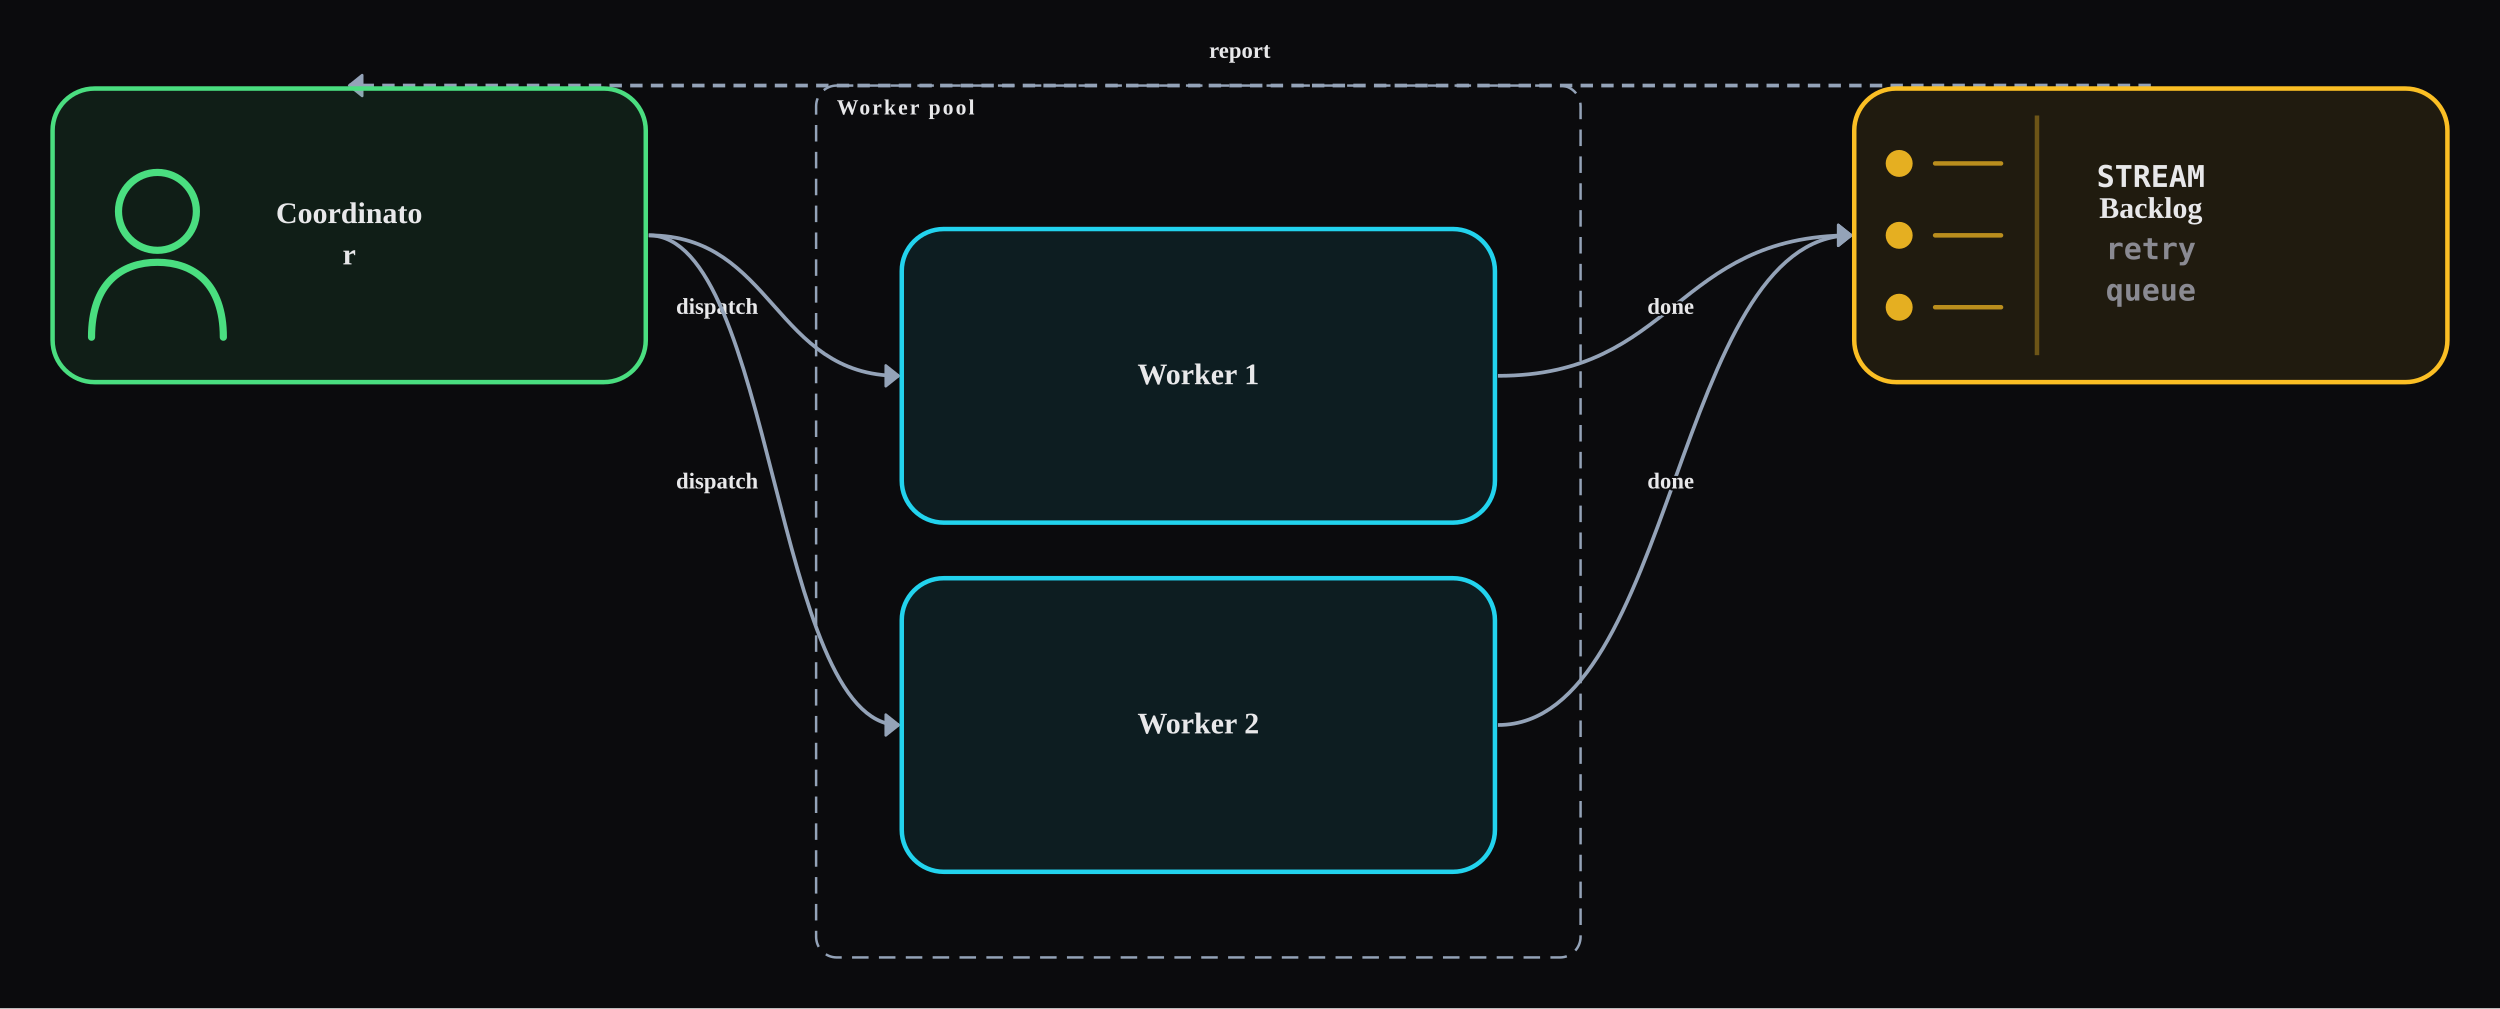
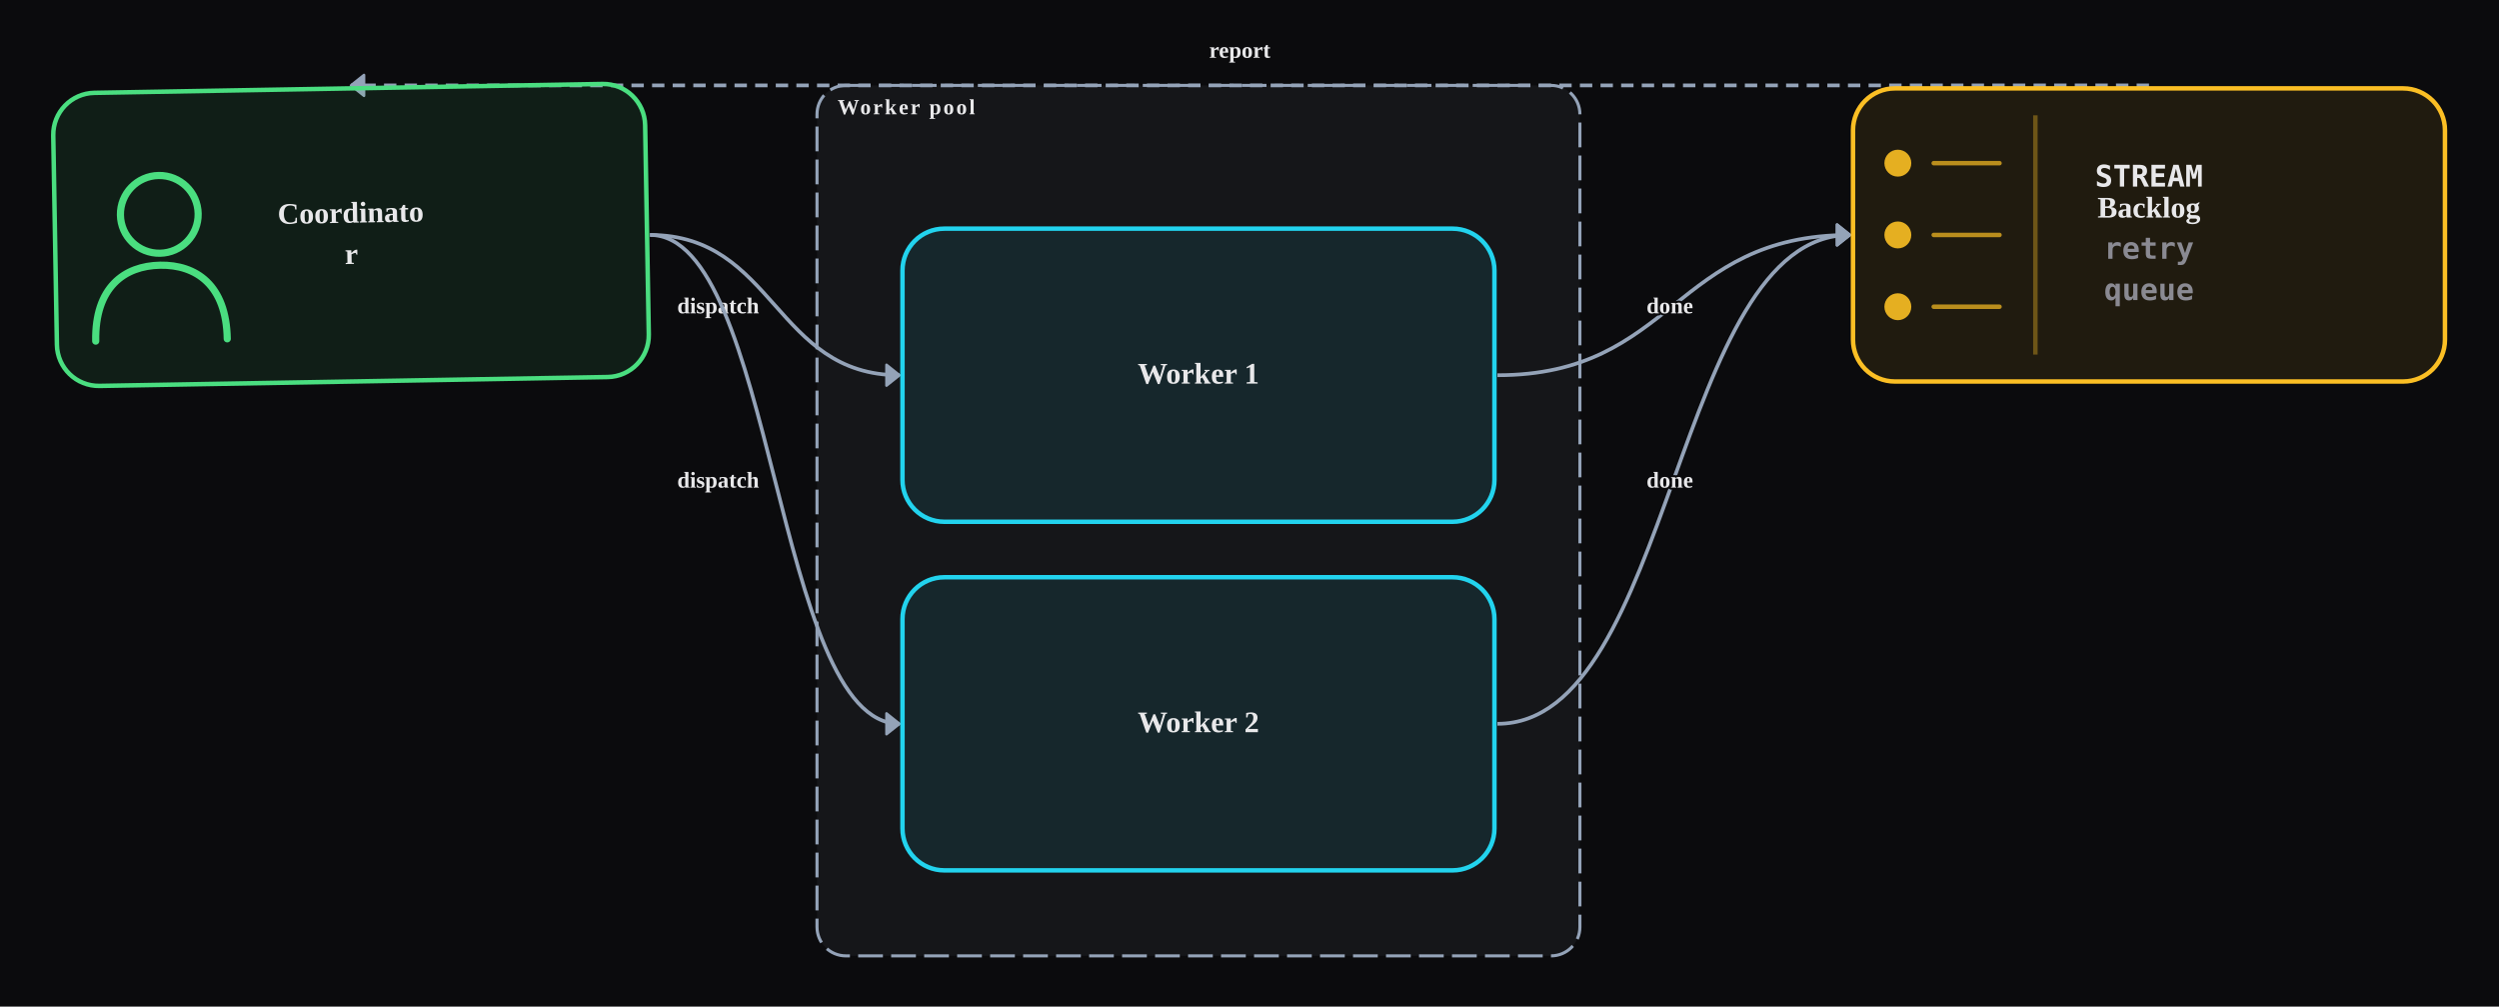
- <svg xmlns="http://www.w3.org/2000/svg" width="1210" height="488" viewBox="0 0 1210 488" data-theme="dark">
-   <rect width="1210" height="488" fill="#0b0b0d" />
+ <svg xmlns="http://www.w3.org/2000/svg" width="1212" height="488" viewBox="0 0 1212 488" data-theme="dark">
+   <rect width="1212" height="488" fill="#0b0b0d" />
  <style>
  :root, svg {
    --bg:#0b0b0d;
    --surface:#131316;
    --elevated:#1a1b1f;
    --border:#26272c;
    --border-strong:#33343a;
    --fg:#e8e8ea;
    --dim:#8a8a92;
    --dim2:#63636b;
    --acc:#f54e00;
    --acc-soft:rgba(245, 78, 0, 0.14);
    --sel:#3b82f6;
    --sel-soft:rgba(59, 130, 246, 0.14);
    --green:#4ade80;
    --red:#f87171;
    --danger:#ef4444;
    --card:#1a1b1f;
    --c-accent:#f54e00;
    --c-green:#4ade80;
    --c-cyan:#22d3ee;
    --c-violet:#a78bfa;
    --c-amber:#fbbf24;
    --c-slate:#94a3b8;
    --c-red:#ff6b6b;
    --c-blue:#7aa2ff;
    --c-pink:#f783ac;
    --c-black:#000000;
    --c-white:#ffffff;
  }
</style>
  <defs>
    <marker id="ar-mk-ba568u" markerWidth="14" markerHeight="14" viewBox="-10 -10 20 20" markerUnits="strokeWidth" refX="0" refY="0" orient="auto-start-reverse">
      <polyline points="-5,-4 0,0 -5,4 -5,-4" fill="#94a3b8" stroke="#94a3b8" stroke-width="1" stroke-linecap="round" stroke-linejoin="round" />
    </marker>
  </defs>
-   <g data-ar-node="team" transform="translate(395,41.4025)">
-     <rect x="0" y="0" width="370" height="422" rx="10" fill="none" stroke="#94a3b8" stroke-width="1.2" stroke-dasharray="8 5" />
+   <g data-ar-node="team" transform="translate(396.2432,41.4025)">
+     <rect x="0" y="0" width="370" height="422" rx="14" fill="#151619" fill-opacity="1" stroke="#94a3b8" stroke-width="1.5" stroke-dasharray="12 4" />
    <text x="10" y="14" font-size="10.5" font-weight="550" fill="#e8e8ea" letter-spacing="1">Worker pool</text>
  </g>
-   <g transform="translate(24,41.4025)">
+   <g transform="translate(25.24322,41.4025)">
    <path d="M290,72.5 C350.5,72.5 350.5,140.5 411,140.5" fill="none" stroke="#94a3b8" stroke-width="1.8" marker-end="url(#ar-mk-ba568u)" />
    <text x="303.2" y="110.5" font-size="11" font-weight="600" fill="#e8e8ea" stroke="#0b0b0d" stroke-width="2" stroke-linejoin="round" paint-order="stroke">dispatch</text>
    <path d="M290,72.5 C350.5,72.5 350.5,309.5 411,309.5" fill="none" stroke="#94a3b8" stroke-width="1.8" marker-end="url(#ar-mk-ba568u)" />
    <text x="303.2" y="195" font-size="11" font-weight="600" fill="#e8e8ea" stroke="#0b0b0d" stroke-width="2" stroke-linejoin="round" paint-order="stroke">dispatch</text>
    <path d="M701,140.5 C786.5,140.5 786.5,72.5 872,72.5" fill="none" stroke="#94a3b8" stroke-width="1.8" marker-end="url(#ar-mk-ba568u)" />
    <text x="773.3" y="110.5" font-size="11" font-weight="600" fill="#e8e8ea" stroke="#0b0b0d" stroke-width="2" stroke-linejoin="round" paint-order="stroke">done</text>
    <path d="M701,309.5 C786.5,309.5 786.5,72.5 872,72.5" fill="none" stroke="#94a3b8" stroke-width="1.8" marker-end="url(#ar-mk-ba568u)" />
    <text x="773.3" y="195" font-size="11" font-weight="600" fill="#e8e8ea" stroke="#0b0b0d" stroke-width="2" stroke-linejoin="round" paint-order="stroke">done</text>
    <path d="M1017,0 C1017,0 145,0 145,0" fill="none" stroke="#94a3b8" stroke-width="1.8" stroke-dasharray="6 4" marker-end="url(#ar-mk-ba568u)" />
    <text x="561.2" y="-13.402" font-size="11" font-weight="600" fill="#e8e8ea" stroke="#0b0b0d" stroke-width="2" stroke-linejoin="round" paint-order="stroke">report</text>
  </g>
-   <g data-ar-node="coord" transform="translate(24,41.4025)">
+   <g data-ar-node="coord" transform="translate(25.24322,41.4025) rotate(-1 145 72.5)">
    <svg x="0" y="0" width="290" height="145" viewBox="0 0 200 100" preserveAspectRatio="none">
      <rect x="1" y="1" width="198" height="98" rx="14" fill="#4ade80" fill-opacity="0.09" stroke="#4ade80" stroke-width="1.5" stroke-linejoin="round" />
      <circle cx="36" cy="42" r="13" fill="none" stroke="#4ade80" stroke-width="2.4" />
      <path d="M14 84 C 14 66 24 59 36 59 C 48 59 58 66 58 84" fill="none" stroke="#4ade80" stroke-width="2.4" stroke-linecap="round" />
    </svg>
    <text x="145" y="66.56" font-size="14.5" font-weight="650" fill="#e8e8ea" text-anchor="middle">Coordinato</text>
    <text x="145" y="86.56" font-size="14.5" font-weight="650" fill="#e8e8ea" text-anchor="middle">r</text>
  </g>
-   <g data-ar-node="w3" transform="translate(896,41.4025)">
+   <g data-ar-node="w3" transform="translate(897.2432,41.4025)">
    <svg x="0" y="0" width="290" height="145" viewBox="0 0 200 100" preserveAspectRatio="none">
      <rect x="1" y="1" width="198" height="98" rx="14" fill="#fbbf24" fill-opacity="0.09" stroke="#fbbf24" stroke-width="1.5" stroke-linejoin="round" />
      <path d="M62 10 V90" fill="none" stroke="#fbbf24" stroke-width="1.5" opacity="0.35" />
      <path d="M28 26 H50" fill="none" stroke="#fbbf24" stroke-width="1.5" stroke-linecap="round" opacity="0.7" />
      <path d="M28 50 H50" fill="none" stroke="#fbbf24" stroke-width="1.5" stroke-linecap="round" opacity="0.7" />
      <path d="M28 74 H50" fill="none" stroke="#fbbf24" stroke-width="1.5" stroke-linecap="round" opacity="0.7" />
      <circle cx="16" cy="26" r="4.5" fill="#fbbf24" opacity="0.9" />
      <circle cx="16" cy="50" r="4.5" fill="#fbbf24" opacity="0.9" />
      <circle cx="16" cy="74" r="4.5" fill="#fbbf24" opacity="0.9" />
    </svg>
    <text x="145" y="49.06" font-size="14.5" font-weight="650" fill="#e8e8ea" font-family="'JetBrains Mono', ui-monospace, SFMono-Regular, Menlo, Consolas, monospace" text-anchor="middle" letter-spacing="0">STREAM</text>
    <text x="145" y="64.06" font-size="14.5" font-weight="650" fill="#e8e8ea" text-anchor="middle">Backlog</text>
    <text x="145" y="84.06" font-size="14.5" font-weight="650" fill="#8a8a92" font-family="'JetBrains Mono', ui-monospace, SFMono-Regular, Menlo, Consolas, monospace" text-anchor="middle">retry</text>
    <text x="145" y="104.06" font-size="14.5" font-weight="650" fill="#8a8a92" font-family="'JetBrains Mono', ui-monospace, SFMono-Regular, Menlo, Consolas, monospace" text-anchor="middle">queue</text>
  </g>
-   <g data-ar-node="w1" transform="translate(435,109.4025)">
+   <g data-ar-node="w1" transform="translate(436.2432,109.4025)">
    <svg x="0" y="0" width="290" height="145" viewBox="0 0 200 100" preserveAspectRatio="none">
      <rect x="1" y="1" width="198" height="98" rx="14" fill="#22d3ee" fill-opacity="0.09" stroke="#22d3ee" stroke-width="1.5" stroke-linejoin="round" />
    </svg>
    <text x="145" y="76.56" font-size="14.5" font-weight="650" fill="#e8e8ea" text-anchor="middle">Worker 1</text>
  </g>
-   <g data-ar-node="w2" transform="translate(435,278.4025)">
+   <g data-ar-node="w2" transform="translate(436.2432,278.4025)">
    <svg x="0" y="0" width="290" height="145" viewBox="0 0 200 100" preserveAspectRatio="none">
      <rect x="1" y="1" width="198" height="98" rx="14" fill="#22d3ee" fill-opacity="0.09" stroke="#22d3ee" stroke-width="1.5" stroke-linejoin="round" />
    </svg>
    <text x="145" y="76.56" font-size="14.5" font-weight="650" fill="#e8e8ea" text-anchor="middle">Worker 2</text>
  </g>
</svg>
